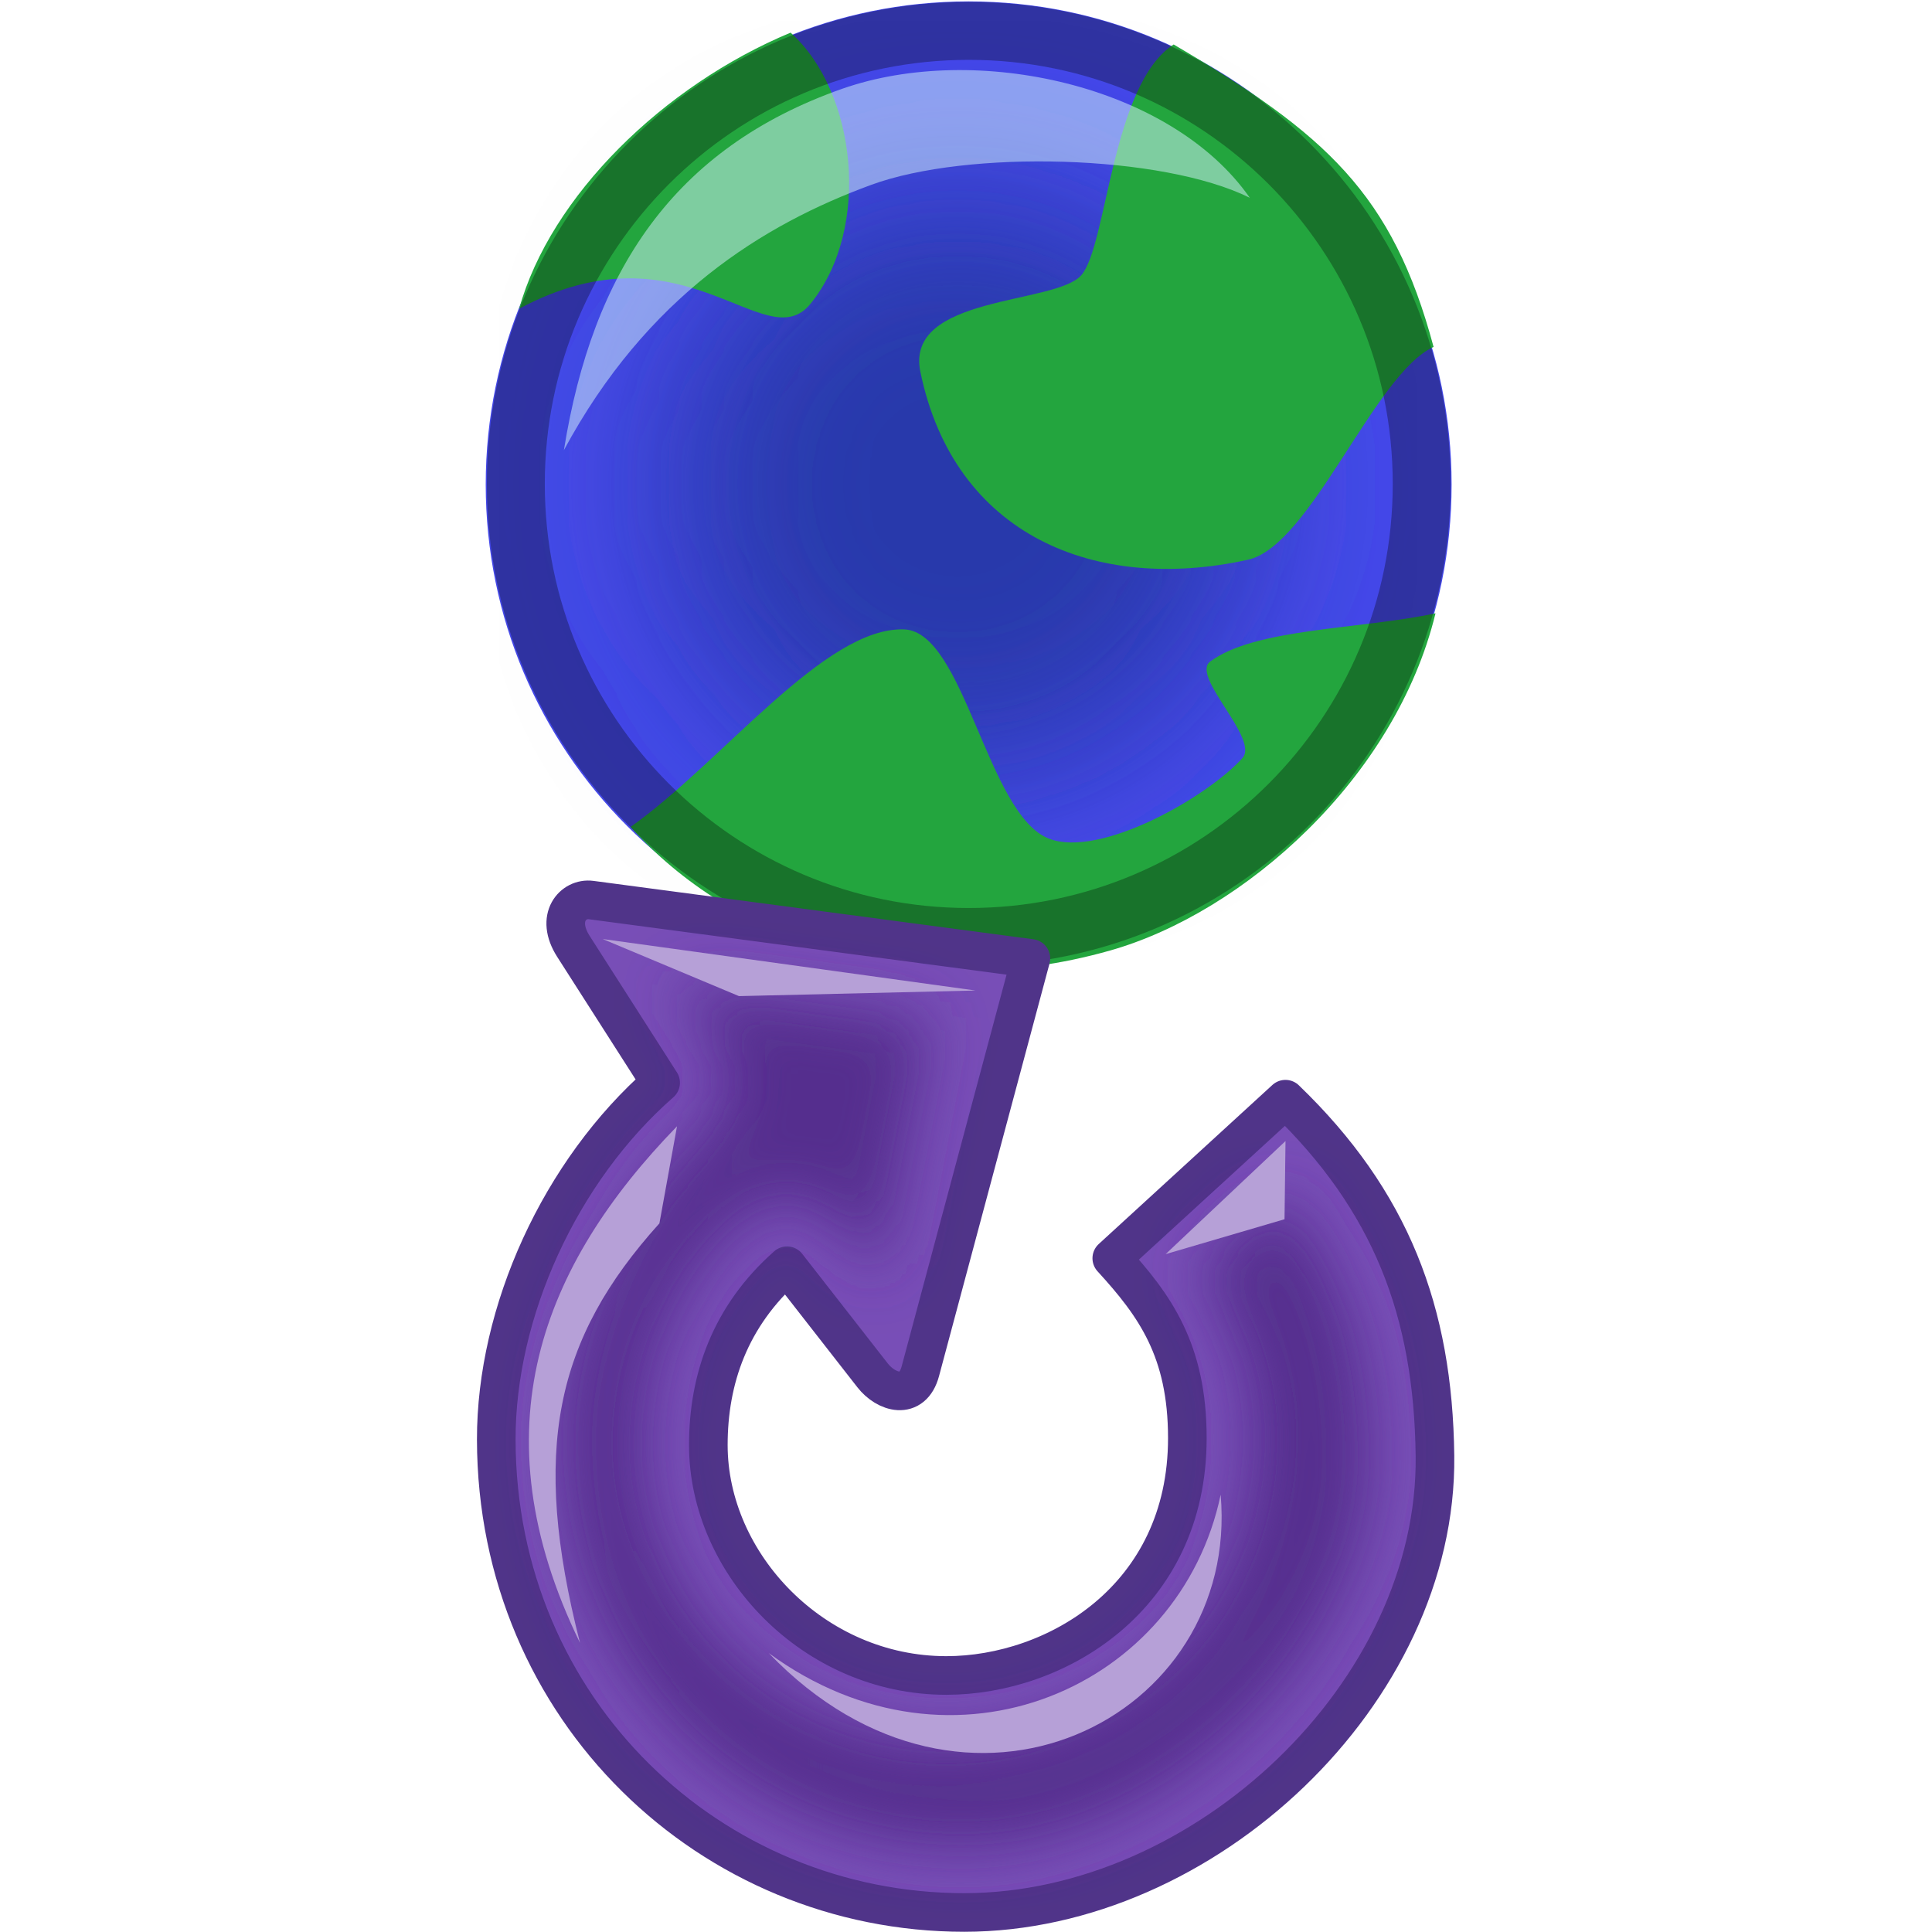
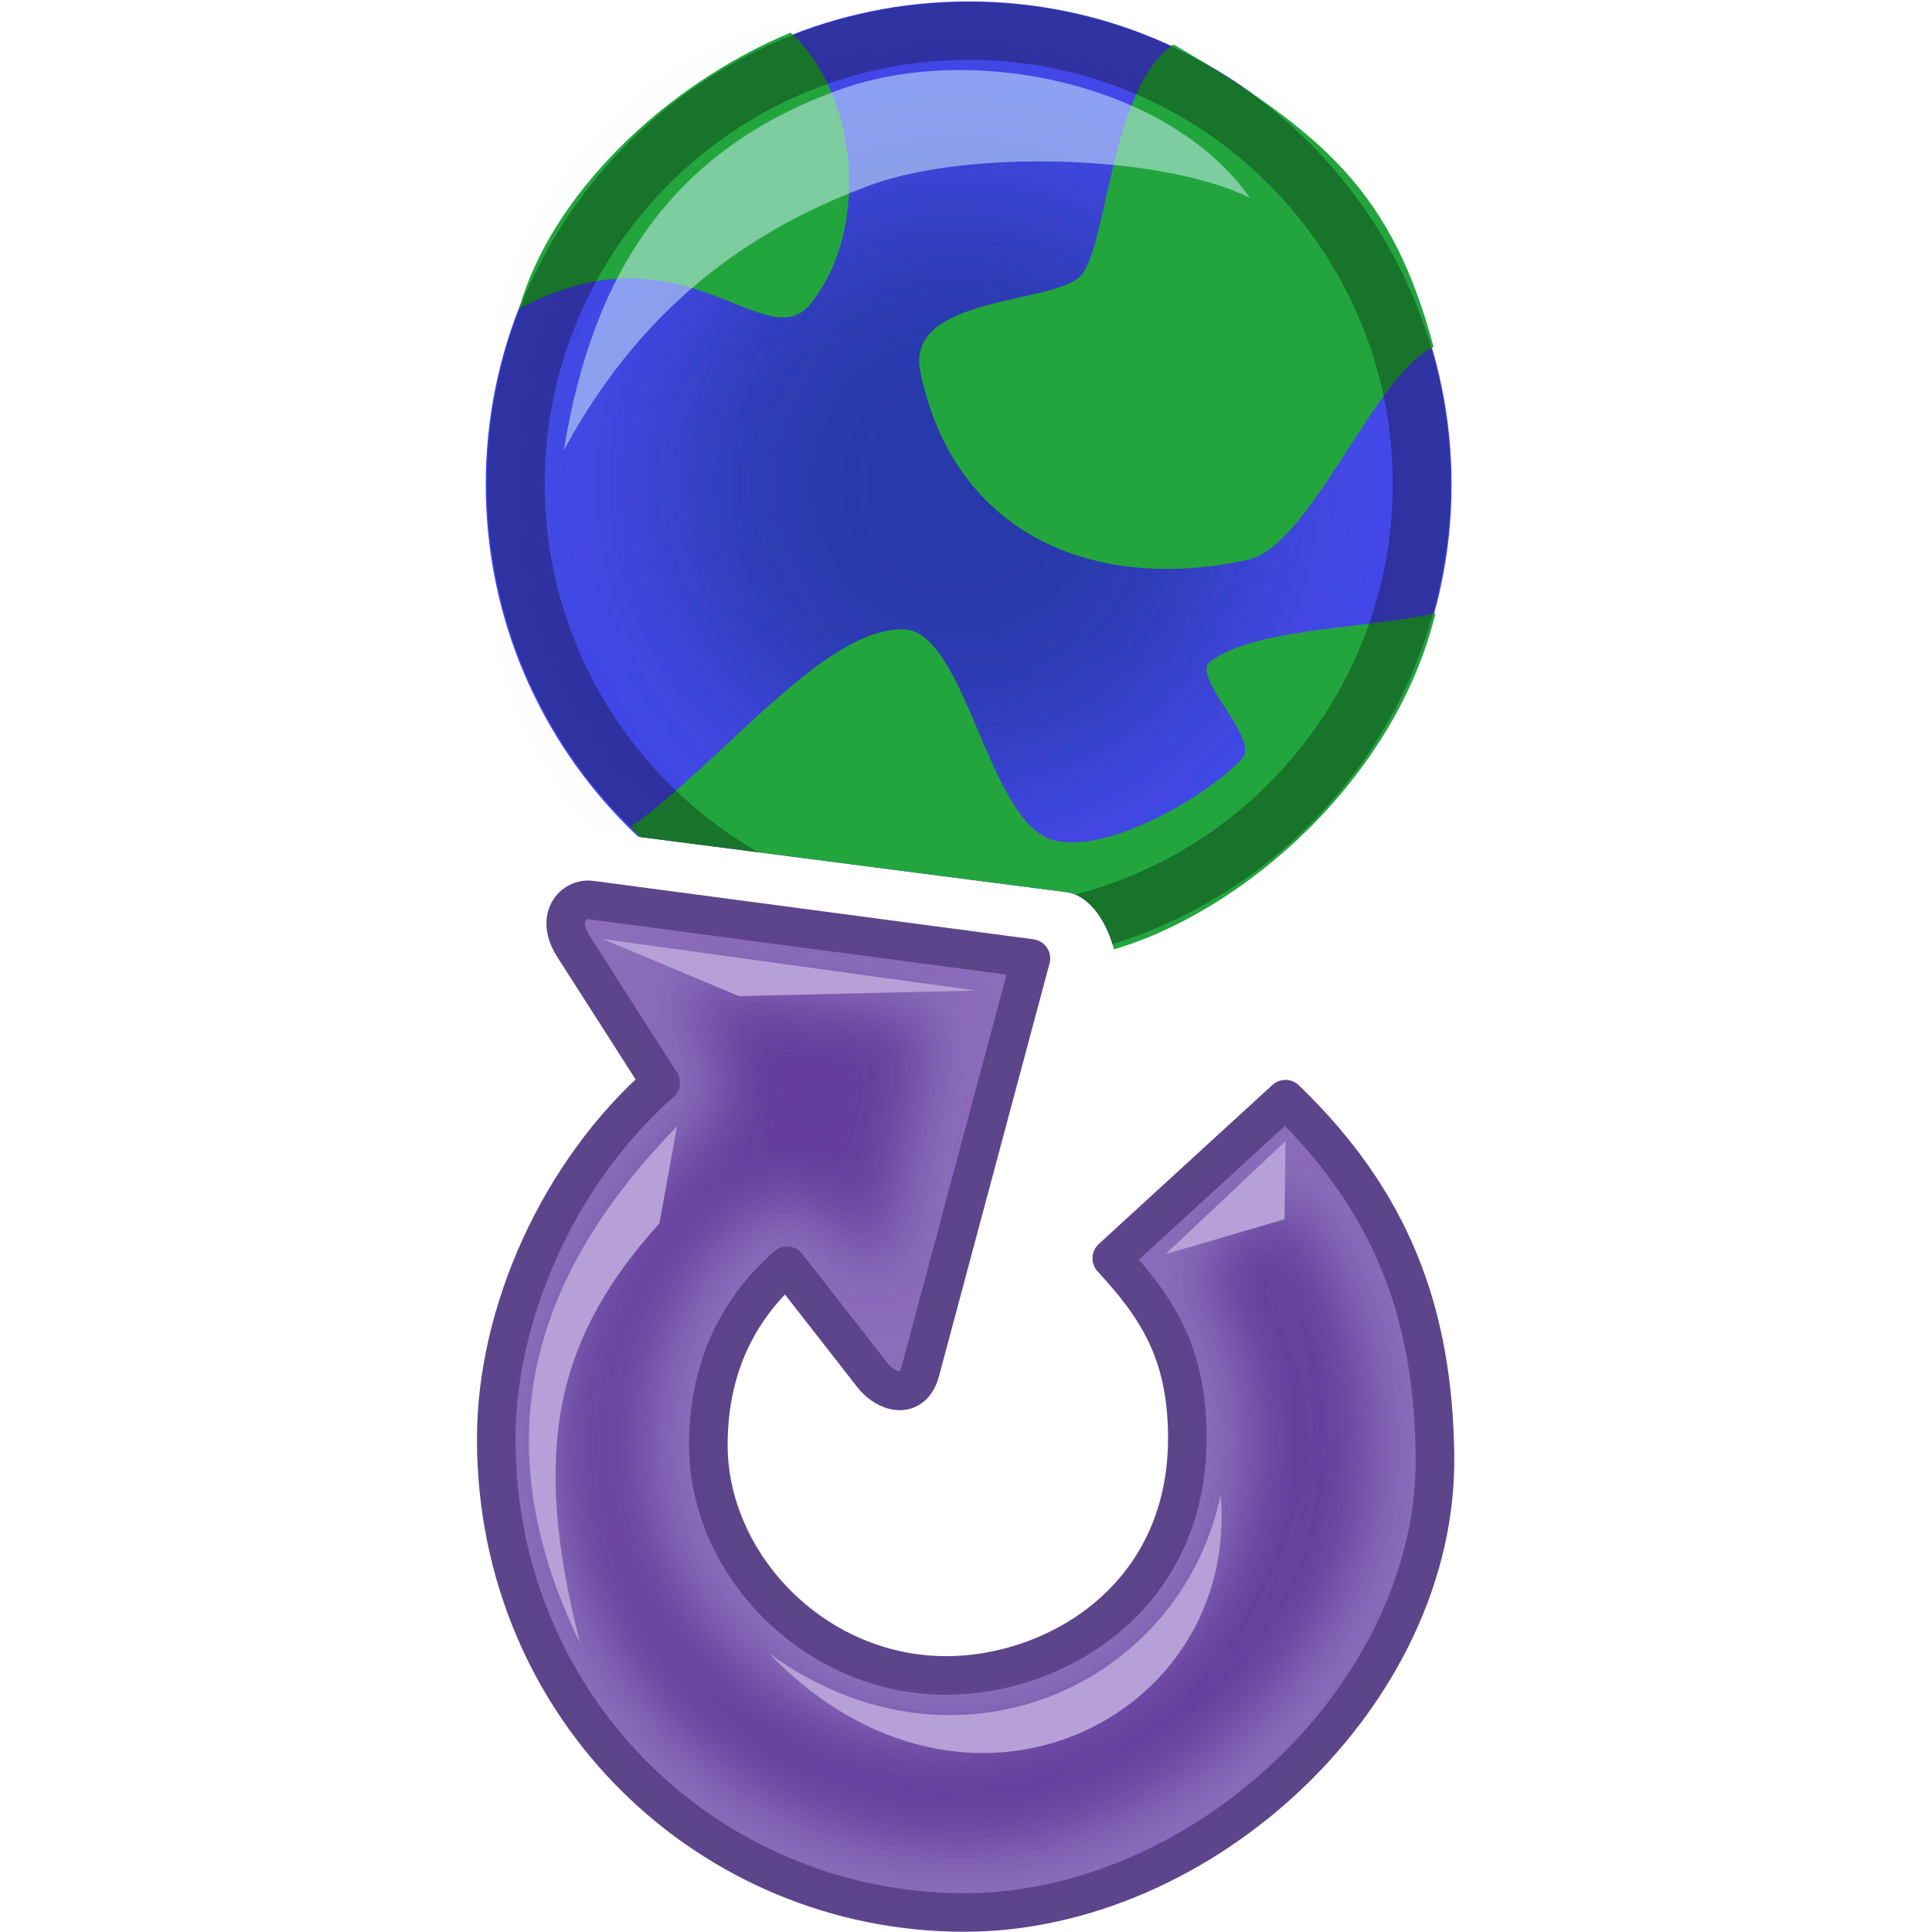
<svg xmlns="http://www.w3.org/2000/svg" width="90" height="90" id="svg2300" version="1.0">
  <defs id="defs2302">
    <filter id="filter4358">
      <feGaussianBlur stdDeviation="1.085" id="feGaussianBlur4360" />
-     </filter>
-     <filter x="-0.148" width="1.296" y="-0.147" height="1.293" id="filter3789">
-       <feGaussianBlur stdDeviation="2.015" id="feGaussianBlur3791" />
    </filter>
    <filter x="-0.289" width="1.579" y="-0.289" height="1.579" id="filter5024">
      <feGaussianBlur stdDeviation="2.624" id="feGaussianBlur5026" />
    </filter>
    <clipPath clipPathUnits="userSpaceOnUse" id="clipPath3642">
      <rect style="opacity:1;fill:#f300a2;fill-opacity:0.321;stroke:none;stroke-width:7;stroke-linecap:butt;stroke-linejoin:miter;stroke-miterlimit:4;stroke-dasharray:none;stroke-opacity:1" id="rect3609" width="32.243" height="58.073" x="551.873" y="975.05" />
    </clipPath>
    <clipPath clipPathUnits="userSpaceOnUse" id="clipPath4785">
      <path id="path4787" d="M 126.715,349.267 C 126.575,344.031 123.355,341.985 119.243,341.115 C 115.092,340.235 113.289,337.353 113.631,330.876 L 108.877,333.79 L 109.002,349.4 L 126.715,349.267 z " style="fill:none;fill-opacity:0.75;fill-rule:evenodd;stroke:#000000;stroke-width:1px;stroke-linecap:butt;stroke-linejoin:miter;stroke-opacity:1" />
    </clipPath>
-     <filter x="-0.106" width="1.212" y="-0.141" height="1.282" id="filter5875">
-       <feGaussianBlur stdDeviation="2.842" id="feGaussianBlur5877" />
-     </filter>
    <clipPath clipPathUnits="userSpaceOnUse" id="clipPath5889">
      <path id="path5891" d="M 114.868,215.18 L 114.879,255.84 L 161.064,255.839 L 161.038,217.745 L 151.005,209.888 L 114.89,209.868 L 114.868,215.18 z " style="fill:none;fill-opacity:1;fill-rule:evenodd;stroke:#ee4747;stroke-width:0.27;stroke-linecap:butt;stroke-linejoin:round;stroke-miterlimit:4;stroke-dasharray:none;stroke-opacity:1" />
    </clipPath>
+     <clipPath clipPathUnits="userSpaceOnUse" id="clipPath3343">
+       <path id="path3345" d="M 292.634,368.859 L 296.891,399.272 L 318.895,402.118 C 320.371,402.309 321.41,405.251 320.397,407.083 L 337.817,404.87 L 337.646,368.859 L 292.634,368.859 L 292.634,368.859 z " style="fill:none;fill-rule:evenodd;stroke:#000000;stroke-width:1px;stroke-linecap:butt;stroke-linejoin:miter;stroke-opacity:1" />
+     </clipPath>
  </defs>
  <g id="layer1">
-     <g id="g5197" transform="matrix(1.249665,0,0,1.24964,-348.8197,-460.9411)">
+     <g id="g5197" transform="matrix(1.249665,0,0,1.24964,-348.8197,-460.9411)" clip-path="url(#clipPath3343)">
      <path transform="matrix(0.3586775,0,0,0.3587747,138.2118,116.2042)" d="M 543.748 754.555 A 50.192 50.192 0 1 1  443.364,754.555 A 50.192 50.192 0 1 1  543.748 754.555 z" id="path5199" style="fill:#4549e9;fill-opacity:1;stroke:none;stroke-width:5.5;stroke-miterlimit:4;stroke-dasharray:none;stroke-opacity:1" />
      <path transform="matrix(1.193665,0,0,1.193995,45.54487,-184.7037)" d="M 234.654 478.738 A 9.064 9.064 0 1 1  216.527,478.738 A 9.064 9.064 0 1 1  234.654 478.738 z" id="path5201" style="opacity:0.926;fill:#2638a7;fill-opacity:1;stroke:none;stroke-width:2.16;stroke-linecap:butt;stroke-linejoin:round;stroke-miterlimit:4;stroke-dasharray:none;stroke-dashoffset:0;stroke-opacity:0.352;filter:url(#filter5024)" />
      <path id="path5203" d="M 322.881,370.517 C 320.568,372.005 320.4,378.015 319.44,379.116 C 318.472,380.226 312.848,379.849 313.439,382.718 C 314.697,388.826 319.971,390.977 325.65,389.725 C 327.99,389.21 330.369,382.792 332.57,381.791 C 331.037,376.071 328.55,373.851 322.881,370.517 z " style="fill:#23a53e;fill-opacity:1;fill-rule:evenodd;stroke:none;stroke-width:1px;stroke-linecap:butt;stroke-linejoin:miter;stroke-opacity:1" />
      <path id="path5205" d="M 302.637,399.684 C 306.038,397.283 309.884,392.208 312.839,392.322 C 315.084,392.408 315.934,399.247 318.24,400.125 C 320.135,400.847 324.095,398.604 325.441,397.124 C 326.096,396.404 323.505,394.074 324.241,393.522 C 325.906,392.273 329.842,392.322 332.642,391.722 C 331.146,397.874 325.492,402.879 320.517,404.291 C 313.134,406.386 306.37,403.872 302.637,399.684 z " style="fill:#23a53e;fill-opacity:1;fill-rule:evenodd;stroke:none;stroke-width:1px;stroke-linecap:butt;stroke-linejoin:miter;stroke-opacity:1" />
      <path id="path5207" d="M 298.483,380.368 C 304.657,377.056 307.655,382.272 309.347,380.18 C 311.63,377.358 311.052,372.264 308.601,370.076 C 303.863,372.049 299.652,376.171 298.483,380.368 z " style="fill:#23a53e;fill-opacity:1;fill-rule:evenodd;stroke:none;stroke-width:1px;stroke-linecap:butt;stroke-linejoin:miter;stroke-opacity:1" />
      <path id="path5209" d="M 300.151,385.64 C 301.218,378.983 304.236,374.383 310.519,372.171 C 315.504,370.417 322.792,372.031 325.719,376.232 C 322.456,374.612 315.197,374.434 311.61,375.749 C 307.578,377.227 303.242,379.901 300.151,385.64 z " style="fill:#d5f5fe;fill-opacity:0.512;fill-rule:evenodd;stroke:none;stroke-width:1px;stroke-linecap:butt;stroke-linejoin:miter;stroke-opacity:1" />
      <path style="fill:none;fill-opacity:1;stroke:#000000;stroke-width:6.42;stroke-miterlimit:4;stroke-dasharray:none;stroke-opacity:0.305" id="path5211" d="M 543.748 754.555 A 50.192 50.192 0 1 1  443.364,754.555 A 50.192 50.192 0 1 1  543.748 754.555 z" transform="matrix(0.3363945,0,0,0.3364857,149.2139,133.0019)" />
    </g>
-     <path style="fill:#784eb7;fill-opacity:1;fill-rule:evenodd;stroke:#503489;stroke-width:1.799;stroke-linecap:butt;stroke-linejoin:round;stroke-miterlimit:4;stroke-dasharray:none;stroke-opacity:1" d="M 59.881,51.205 L 51.791,58.615 C 53.798,60.809 55.311,62.897 55.311,66.992 C 55.311,74.464 49.156,78.05 44.083,78.05 C 37.901,78.05 32.997,72.848 32.997,67.317 C 32.997,64.251 34,61.315 36.662,58.963 L 40.65,64.072 C 41.273,64.871 42.504,65.257 42.874,63.874 L 48.023,44.647 L 27.53,41.927 C 26.713,41.819 25.849,42.734 26.713,44.087 L 30.775,50.438 C 26.078,54.553 23.108,61.117 23.118,67.063 C 23.139,79.682 33.141,89.09 44.916,89.09 C 56.114,89.09 66.979,78.831 66.846,67.819 C 66.765,61.076 64.785,55.932 59.881,51.205 z " id="path5177" />
-     <path style="fill:#552f8e;fill-opacity:1;fill-rule:evenodd;stroke:none;stroke-width:1.44;stroke-linecap:butt;stroke-linejoin:round;stroke-miterlimit:4;stroke-opacity:1;filter:url(#filter4358)" d="M 214.844,495.969 L 216.25,498.188 C 216.859,499.16 216.674,500.43 215.812,501.188 C 212.82,503.809 210.838,508.329 210.844,512.062 C 210.857,520.398 217.316,526.406 225,526.406 C 232.062,526.406 239.395,519.442 239.312,512.656 C 239.266,508.786 238.366,506.038 236.188,503.375 L 233.281,506.031 C 234.328,507.594 235.25,509.423 235.25,512 C 235.25,515.477 233.718,518.312 231.594,520.094 C 229.47,521.875 226.848,522.719 224.375,522.719 C 218.379,522.719 213.625,517.826 213.625,512.25 C 213.625,509.414 214.66,506.388 217.188,504.156 C 217.671,503.725 218.313,503.513 218.958,503.573 C 219.604,503.632 220.196,503.956 220.594,504.469 L 222.031,506.281 L 223.781,497.187 L 214.844,495.969 z " id="path5187" transform="matrix(1.318865,0,0,1.319202,-251.8486,-608.4334)" />
+     <path style="fill:#8b6dba;fill-opacity:1;fill-rule:evenodd;stroke:#5d458b;stroke-width:1.799;stroke-linecap:butt;stroke-linejoin:round;stroke-miterlimit:4;stroke-dasharray:none;stroke-opacity:1" d="M 59.881,51.205 L 51.791,58.615 C 53.798,60.809 55.311,62.897 55.311,66.992 C 55.311,74.464 49.156,78.05 44.083,78.05 C 37.901,78.05 32.997,72.848 32.997,67.317 C 32.997,64.251 34,61.315 36.662,58.963 L 40.65,64.072 C 41.273,64.871 42.504,65.257 42.874,63.874 L 48.023,44.647 L 27.53,41.927 C 26.713,41.819 25.849,42.734 26.713,44.087 L 30.775,50.438 C 26.078,54.553 23.108,61.117 23.118,67.063 C 23.139,79.682 33.141,89.09 44.916,89.09 C 56.114,89.09 66.979,78.831 66.846,67.819 C 66.765,61.076 64.785,55.932 59.881,51.205 z " id="path5177" />
+     <path style="fill:#643e9c;fill-opacity:1;fill-rule:evenodd;stroke:none;stroke-width:1.44;stroke-linecap:butt;stroke-linejoin:round;stroke-miterlimit:4;stroke-opacity:1;filter:url(#filter4358)" d="M 214.844,495.969 L 216.25,498.188 C 216.859,499.16 216.674,500.43 215.812,501.188 C 212.82,503.809 210.838,508.329 210.844,512.062 C 210.857,520.398 217.316,526.406 225,526.406 C 232.062,526.406 239.395,519.442 239.312,512.656 C 239.266,508.786 238.366,506.038 236.188,503.375 L 233.281,506.031 C 234.328,507.594 235.25,509.423 235.25,512 C 235.25,515.477 233.718,518.312 231.594,520.094 C 229.47,521.875 226.848,522.719 224.375,522.719 C 218.379,522.719 213.625,517.826 213.625,512.25 C 213.625,509.414 214.66,506.388 217.188,504.156 C 217.671,503.725 218.313,503.513 218.958,503.573 C 219.604,503.632 220.196,503.956 220.594,504.469 L 222.031,506.281 L 223.781,497.187 L 214.844,495.969 z " id="path5187" transform="matrix(1.318865,0,0,1.319202,-251.8486,-608.4334)" />
    <path style="fill:#b6a0d7;fill-opacity:1;fill-rule:evenodd;stroke:none;stroke-width:1px;stroke-linecap:butt;stroke-linejoin:miter;stroke-opacity:1" d="M 28.077,43.744 L 45.442,46.142 L 34.424,46.403 L 28.077,43.744 z " id="path5189" />
    <path style="fill:#b6a0d7;fill-opacity:1;fill-rule:evenodd;stroke:none;stroke-width:1px;stroke-linecap:butt;stroke-linejoin:miter;stroke-opacity:1" d="M 56.863,69.628 C 57.769,80.054 44.992,86.565 35.813,77.009 C 44.454,83.321 54.992,78.571 56.863,69.628 z " id="path5191" />
    <path style="fill:#b6a0d7;fill-opacity:1;fill-rule:evenodd;stroke:none;stroke-width:1px;stroke-linecap:butt;stroke-linejoin:miter;stroke-opacity:1" d="M 59.884,53.154 L 54.299,58.422 L 59.838,56.797 L 59.884,53.154 z " id="path5193" />
    <path style="fill:#b6a0d7;fill-opacity:1;fill-rule:evenodd;stroke:none;stroke-width:1px;stroke-linecap:butt;stroke-linejoin:miter;stroke-opacity:1" d="M 31.538,52.466 C 25.262,58.928 22.165,66.579 27.018,76.531 C 24.732,67.565 25.849,62.384 30.718,56.989 L 31.538,52.466 z " id="path5195" />
  </g>
</svg>
